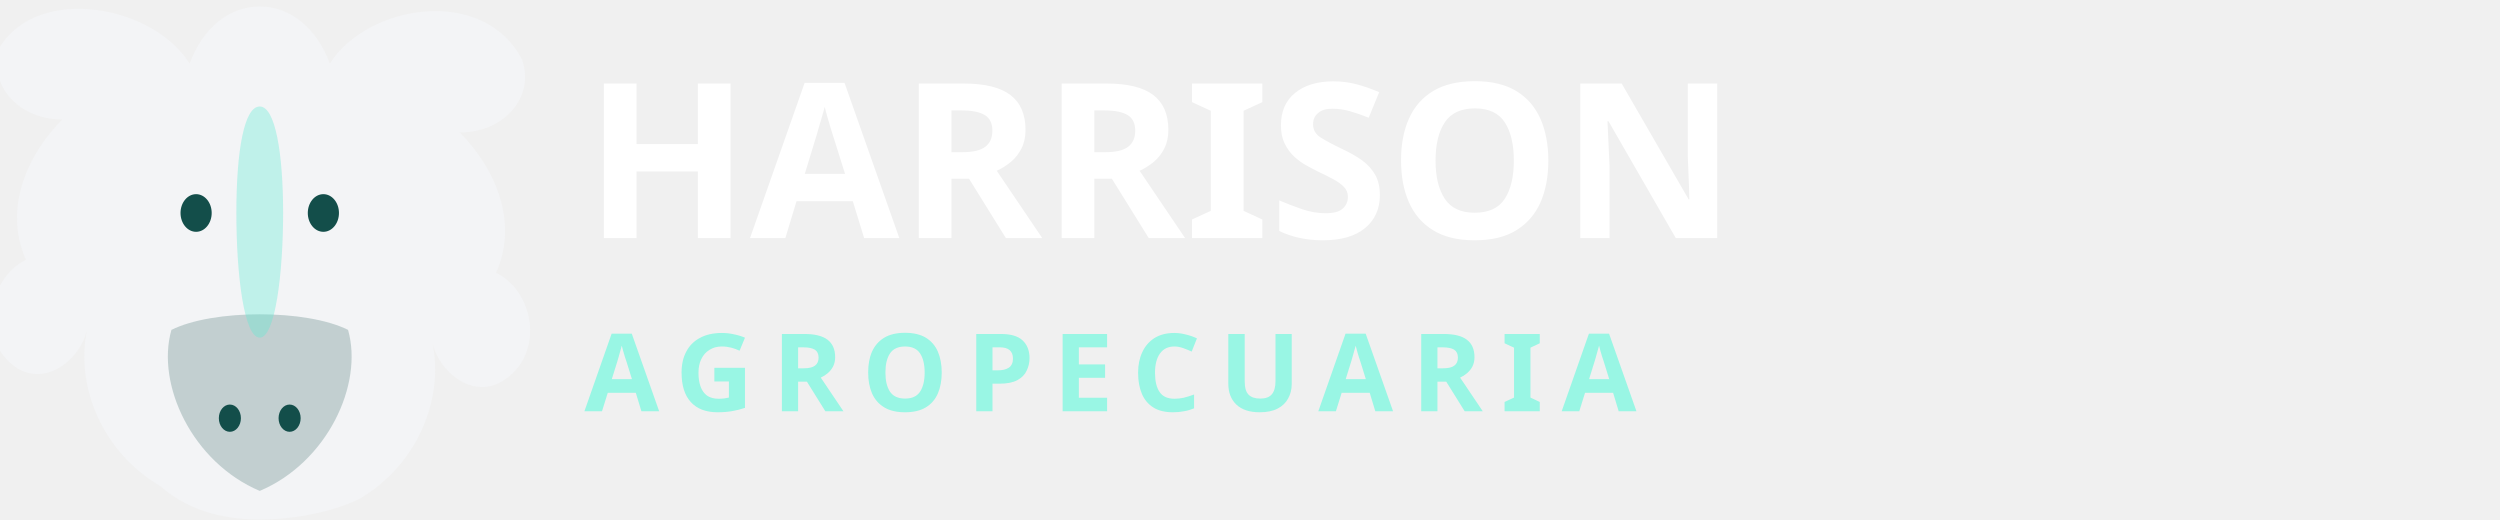
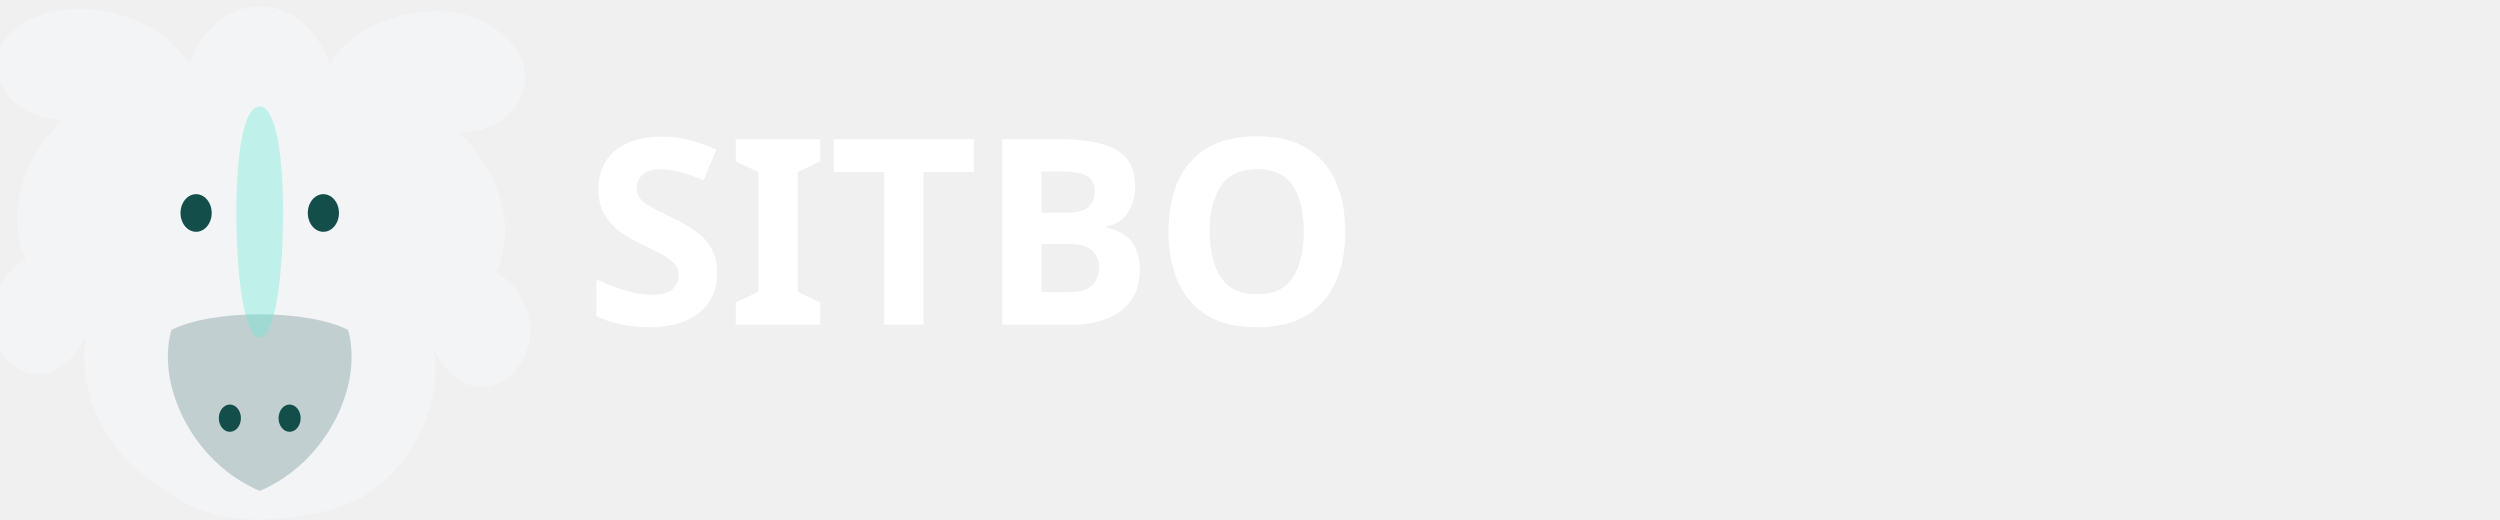
<svg xmlns="http://www.w3.org/2000/svg" width="231" height="48" viewBox="0 0 231 48" fill="none">
  <g transform="scale(1.2)">
    <path fill="#F3F4F6" d="M20 .5c2.4 0 4.4 1.7 5.4 4.4C28.2.4 37.2-1.2 40.2 4.6c1 2.9-1.4 5.6-4.8 5.6 2.6 2.6 4.6 6.8 2.8 10.8 3 1.5 3.8 6.4.4 8.4-2.3 1.3-4.8-.8-5.3-3 .9 4.4-1.2 9.4-5.6 12C25.2 39.6 22.2 40 20 40s-5.2-.4-7.7-2.6c-4.4-2.6-6.5-7.6-5.6-12-.5 2.2-3 4.3-5.3 3C-1.8 26.4-1 21.5 2 20c-1.8-4 0.2-8.2 2.8-10.8C1.4 9.2-1 6.5 0 3.6 3-1.2 11.8.4 14.6 4.9 15.6 2.2 17.6.5 20 .5Z" />
    <path fill="#134E4A" opacity=".22" d="M13.2 25.4c3.2-1.6 10.4-1.6 13.6 0 1.2 4.2-1.6 10.2-6.8 12.4-5.2-2.2-8-8.2-6.8-12.4Z" />
    <path fill="#5EEAD4" opacity=".35" d="M20 8.2c1.2 0 1.8 3.6 1.8 8.2S21.2 26 20 26s-1.8-4.8-1.8-9.6 0.6-8.2 1.8-8.2Z" />
    <ellipse cx="15.1" cy="16.4" rx="1.2" ry="1.45" fill="#134E4A" />
    <ellipse cx="24.9" cy="16.4" rx="1.2" ry="1.45" fill="#134E4A" />
    <ellipse cx="17.7" cy="32.2" rx=".85" ry="1.05" fill="#134E4A" />
    <ellipse cx="22.3" cy="32.2" rx=".85" ry="1.05" fill="#134E4A" />
  </g>
-   <text x="54" y="22" fill="#FFFFFF" font-family="Segoe UI, system-ui, sans-serif" font-size="20" font-weight="700">HARRISON</text>
-   <text x="54" y="38" fill="#99F6E4" font-family="Segoe UI, system-ui, sans-serif" font-size="10" font-weight="600" letter-spacing="1.7">AGROPECUARIA</text>
+   <text x="54" y="30" fill="#FFFFFF" font-family="Segoe UI, system-ui, sans-serif" font-size="24" font-weight="700">SITBO</text>
</svg>
